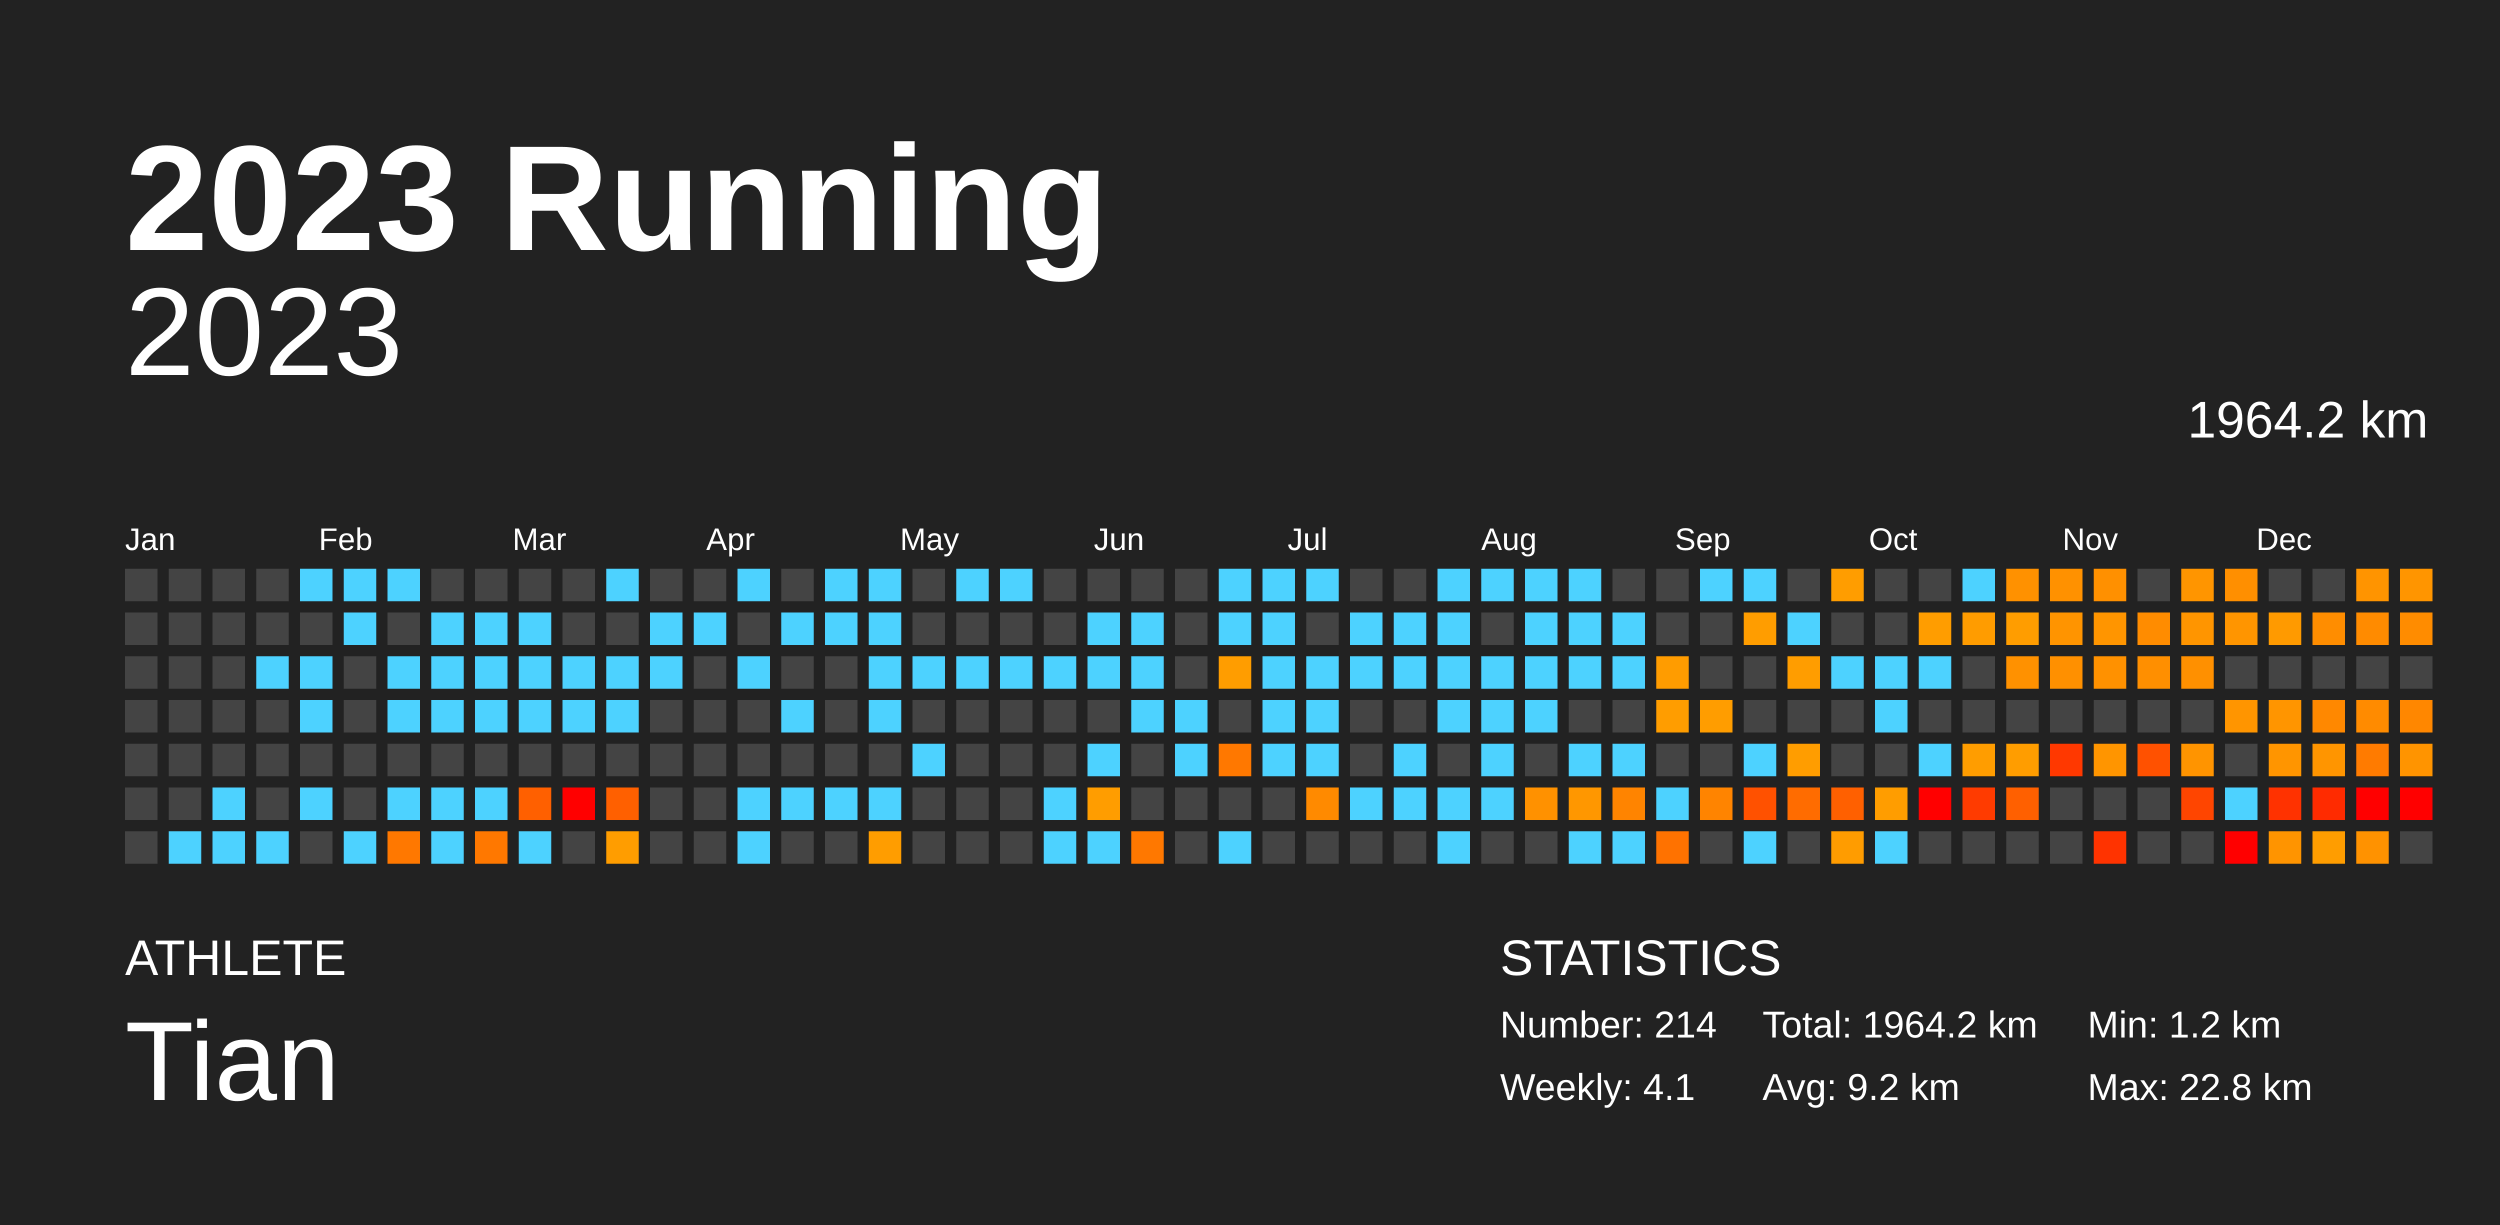
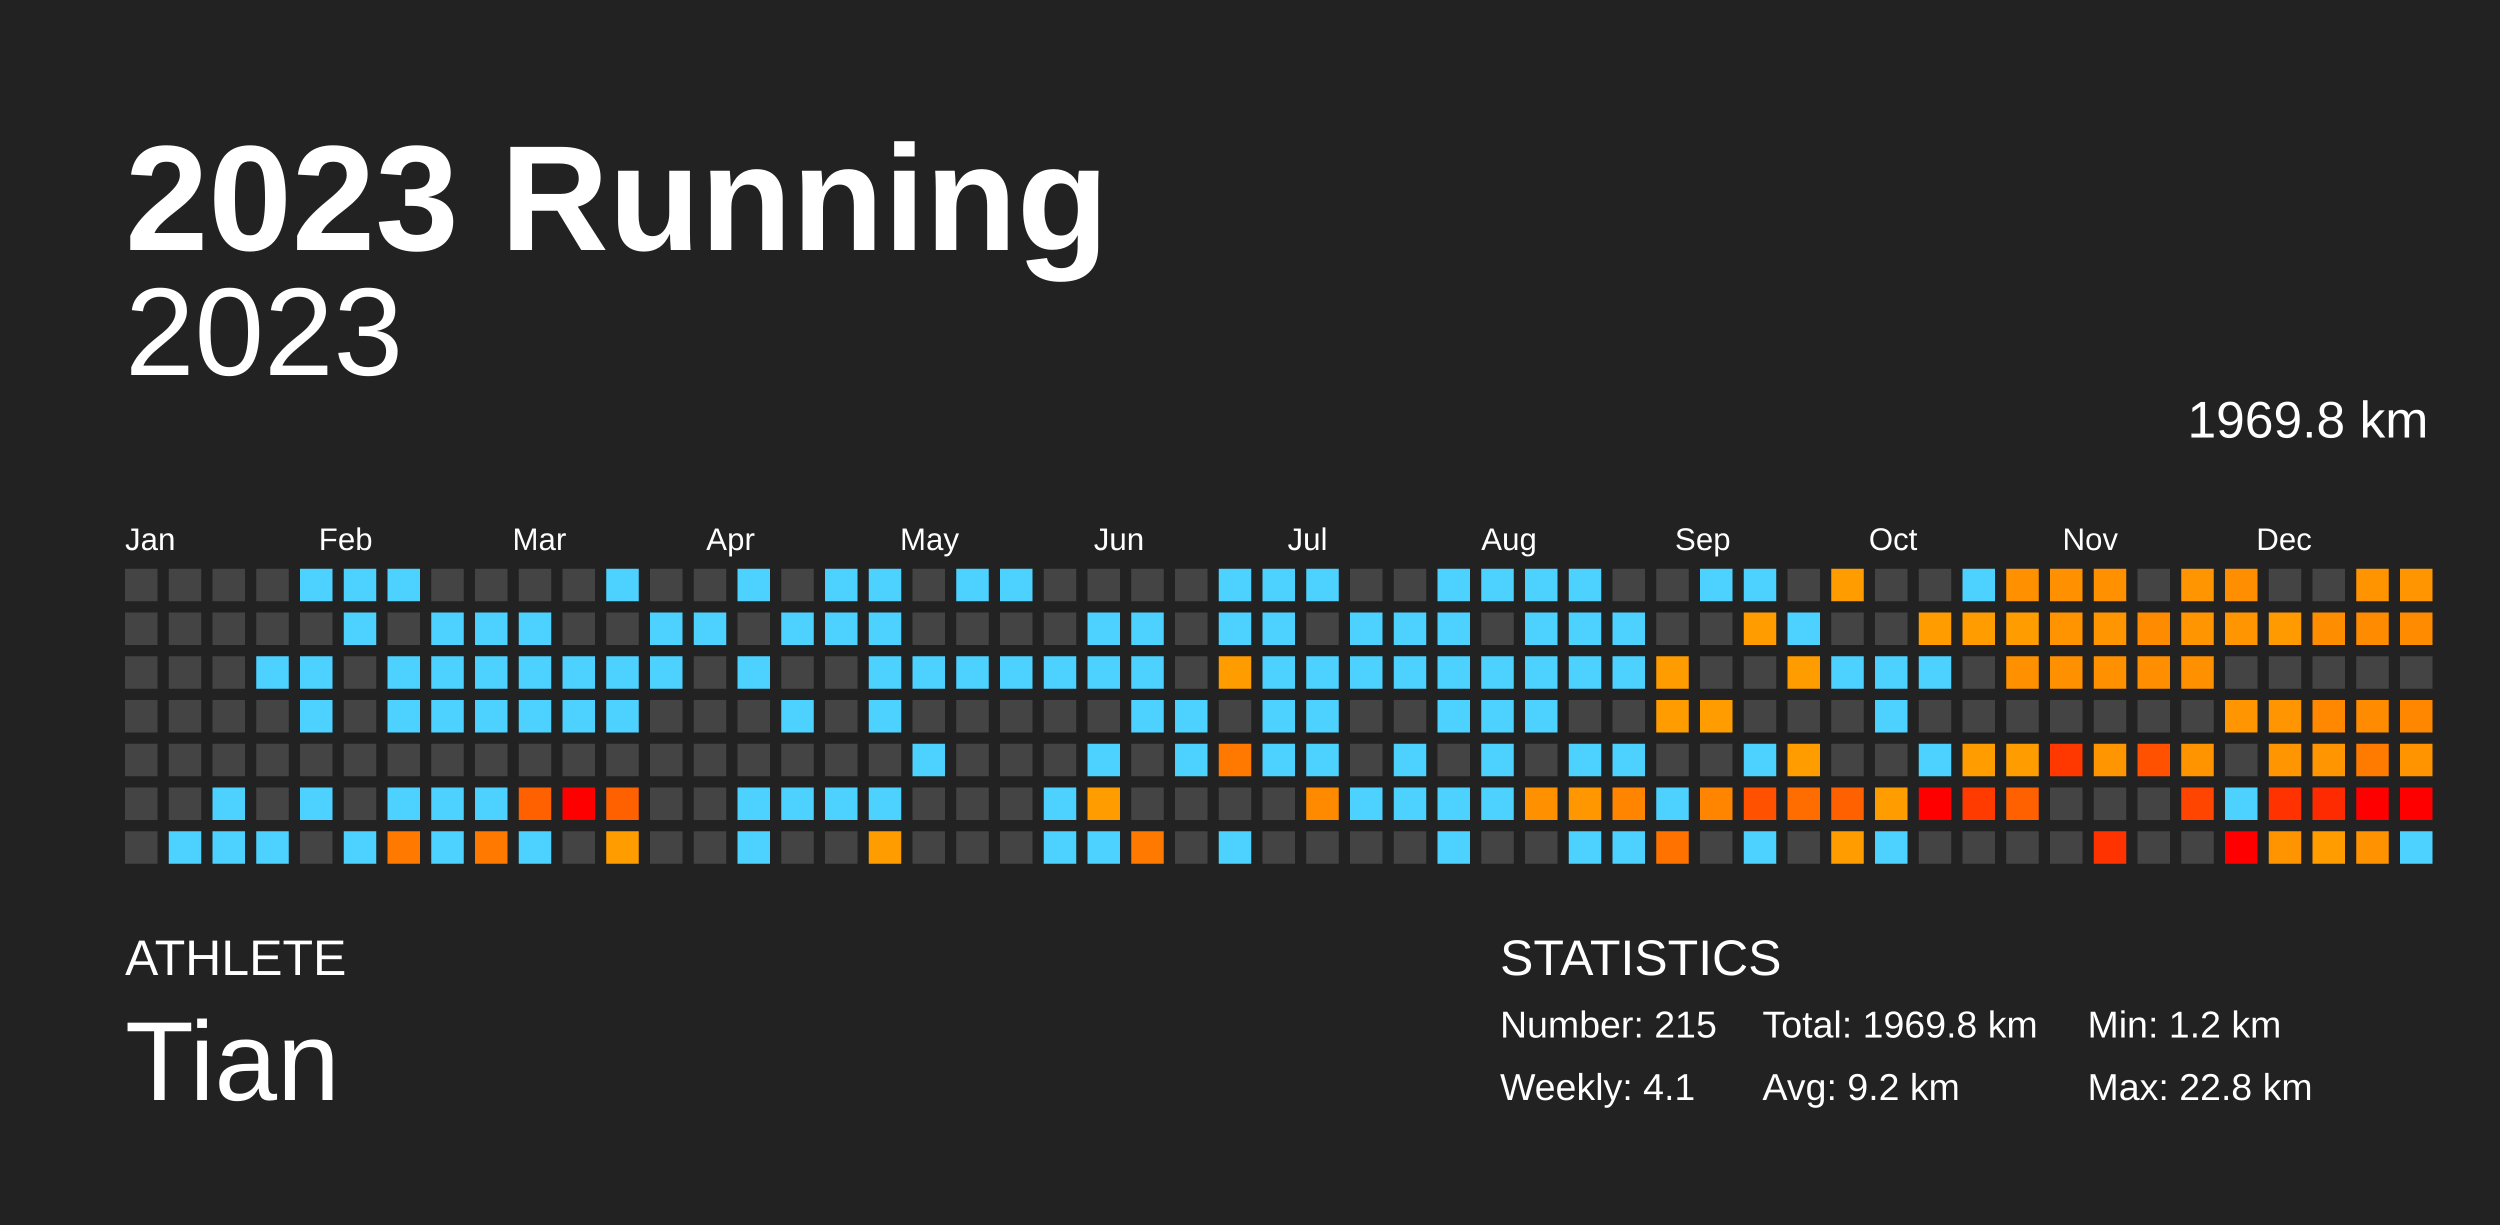
<svg xmlns="http://www.w3.org/2000/svg" baseProfile="full" height="98mm" version="1.1" viewBox="0,0,200,98" width="200mm">
  <defs />
  <rect fill="#222222" height="98" width="200" x="0" y="0" />
  <text fill="#FFFFFF" style="font-size:12px; font-family:Arial; font-weight:bold;" x="10" y="20">2023 Running</text>
  <text fill="#FFFFFF" style="font-size:4px; font-family:Arial" x="10" y="78">ATHLETE</text>
  <text fill="#FFFFFF" style="font-size:9px; font-family:Arial" x="10" y="88">Tian</text>
  <text fill="#FFFFFF" style="font-size:4px; font-family:Arial" x="120" y="78">STATISTICS</text>
-   <text fill="#FFFFFF" style="font-size:3px; font-family:Arial" x="120" y="83">Number: 214</text>
+   <text fill="#FFFFFF" style="font-size:3px; font-family:Arial" x="120" y="83">Number: 215</text>
  <text fill="#FFFFFF" style="font-size:3px; font-family:Arial" x="120" y="88">Weekly: 4.1</text>
-   <text fill="#FFFFFF" style="font-size:3px; font-family:Arial" x="141" y="83">Total: 1964.2 km</text>
+   <text fill="#FFFFFF" style="font-size:3px; font-family:Arial" x="141" y="83">Total: 1969.8 km</text>
  <text fill="#FFFFFF" style="font-size:3px; font-family:Arial" x="141" y="88">Avg: 9.2 km</text>
  <text fill="#FFFFFF" style="font-size:3px; font-family:Arial" x="167" y="83">Min: 1.2 km</text>
  <text fill="#FFFFFF" style="font-size:3px; font-family:Arial" x="167" y="88">Max: 22.8 km</text>
  <text alignment-baseline="hanging" fill="#FFFFFF" style="font-size:10.0px; font-family:Arial;" x="10" y="30">2023</text>
-   <text alignment-baseline="hanging" fill="#FFFFFF" style="font-size:4.125px; font-family:Arial;" x="175" y="35">1964.2 km</text>
+   <text alignment-baseline="hanging" fill="#FFFFFF" style="font-size:4.125px; font-family:Arial;" x="175" y="35">1969.8 km</text>
  <text fill="#FFFFFF" style="font-size:2.5px; font-family:Arial" x="10.0" y="44">Jan</text>
  <text fill="#FFFFFF" style="font-size:2.5px; font-family:Arial" x="25.5" y="44">Feb</text>
  <text fill="#FFFFFF" style="font-size:2.5px; font-family:Arial" x="41.0" y="44">Mar</text>
  <text fill="#FFFFFF" style="font-size:2.5px; font-family:Arial" x="56.5" y="44">Apr</text>
  <text fill="#FFFFFF" style="font-size:2.5px; font-family:Arial" x="72.0" y="44">May</text>
  <text fill="#FFFFFF" style="font-size:2.5px; font-family:Arial" x="87.5" y="44">Jun</text>
  <text fill="#FFFFFF" style="font-size:2.5px; font-family:Arial" x="103.0" y="44">Jul</text>
  <text fill="#FFFFFF" style="font-size:2.5px; font-family:Arial" x="118.5" y="44">Aug</text>
  <text fill="#FFFFFF" style="font-size:2.5px; font-family:Arial" x="134.0" y="44">Sep</text>
  <text fill="#FFFFFF" style="font-size:2.5px; font-family:Arial" x="149.5" y="44">Oct</text>
  <text fill="#FFFFFF" style="font-size:2.5px; font-family:Arial" x="165.0" y="44">Nov</text>
  <text fill="#FFFFFF" style="font-size:2.5px; font-family:Arial" x="180.5" y="44">Dec</text>
  <rect fill="#444444" height="2.6" width="2.6" x="10.0" y="45.5" />
  <rect fill="#444444" height="2.6" width="2.6" x="10.0" y="49.0" />
  <rect fill="#444444" height="2.6" width="2.6" x="10.0" y="52.5" />
  <rect fill="#444444" height="2.6" width="2.6" x="10.0" y="56.0" />
  <rect fill="#444444" height="2.6" width="2.6" x="10.0" y="59.5" />
  <rect fill="#444444" height="2.6" width="2.6" x="10.0" y="63.0" />
  <rect fill="#444444" height="2.6" width="2.6" x="10.0" y="66.5" />
  <rect fill="#444444" height="2.6" width="2.6" x="13.5" y="45.5" />
  <rect fill="#444444" height="2.6" width="2.6" x="13.5" y="49.0" />
  <rect fill="#444444" height="2.6" width="2.6" x="13.5" y="52.5" />
  <rect fill="#444444" height="2.6" width="2.6" x="13.5" y="56.0" />
  <rect fill="#444444" height="2.6" width="2.6" x="13.5" y="59.5" />
  <rect fill="#444444" height="2.6" width="2.6" x="13.5" y="63.0" />
  <rect fill="#4dd2ff" height="2.6" width="2.6" x="13.5" y="66.5" />
  <rect fill="#444444" height="2.6" width="2.6" x="17.0" y="45.5" />
  <rect fill="#444444" height="2.6" width="2.6" x="17.0" y="49.0" />
  <rect fill="#444444" height="2.6" width="2.6" x="17.0" y="52.5" />
  <rect fill="#444444" height="2.6" width="2.6" x="17.0" y="56.0" />
  <rect fill="#444444" height="2.6" width="2.6" x="17.0" y="59.5" />
  <rect fill="#4dd2ff" height="2.6" width="2.6" x="17.0" y="63.0" />
  <rect fill="#4dd2ff" height="2.6" width="2.6" x="17.0" y="66.5" />
  <rect fill="#444444" height="2.6" width="2.6" x="20.5" y="45.5" />
  <rect fill="#444444" height="2.6" width="2.6" x="20.5" y="49.0" />
  <rect fill="#4dd2ff" height="2.6" width="2.6" x="20.5" y="52.5" />
  <rect fill="#444444" height="2.6" width="2.6" x="20.5" y="56.0" />
  <rect fill="#444444" height="2.6" width="2.6" x="20.5" y="59.5" />
  <rect fill="#444444" height="2.6" width="2.6" x="20.5" y="63.0" />
  <rect fill="#4dd2ff" height="2.6" width="2.6" x="20.5" y="66.5" />
  <rect fill="#4dd2ff" height="2.6" width="2.6" x="24.0" y="45.5" />
  <rect fill="#444444" height="2.6" width="2.6" x="24.0" y="49.0" />
  <rect fill="#4dd2ff" height="2.6" width="2.6" x="24.0" y="52.5" />
  <rect fill="#4dd2ff" height="2.6" width="2.6" x="24.0" y="56.0" />
  <rect fill="#444444" height="2.6" width="2.6" x="24.0" y="59.5" />
  <rect fill="#4dd2ff" height="2.6" width="2.6" x="24.0" y="63.0" />
  <rect fill="#444444" height="2.6" width="2.6" x="24.0" y="66.5" />
  <rect fill="#4dd2ff" height="2.6" width="2.6" x="27.5" y="45.5" />
  <rect fill="#4dd2ff" height="2.6" width="2.6" x="27.5" y="49.0" />
  <rect fill="#444444" height="2.6" width="2.6" x="27.5" y="52.5" />
  <rect fill="#444444" height="2.6" width="2.6" x="27.5" y="56.0" />
  <rect fill="#444444" height="2.6" width="2.6" x="27.5" y="59.5" />
  <rect fill="#444444" height="2.6" width="2.6" x="27.5" y="63.0" />
  <rect fill="#4dd2ff" height="2.6" width="2.6" x="27.5" y="66.5" />
  <rect fill="#4dd2ff" height="2.6" width="2.6" x="31.0" y="45.5" />
  <rect fill="#444444" height="2.6" width="2.6" x="31.0" y="49.0" />
  <rect fill="#4dd2ff" height="2.6" width="2.6" x="31.0" y="52.5" />
  <rect fill="#4dd2ff" height="2.6" width="2.6" x="31.0" y="56.0" />
  <rect fill="#444444" height="2.6" width="2.6" x="31.0" y="59.5" />
  <rect fill="#4dd2ff" height="2.6" width="2.6" x="31.0" y="63.0" />
  <rect fill="#ff7800" height="2.6" width="2.6" x="31.0" y="66.5" />
  <rect fill="#444444" height="2.6" width="2.6" x="34.5" y="45.5" />
  <rect fill="#4dd2ff" height="2.6" width="2.6" x="34.5" y="49.0" />
  <rect fill="#4dd2ff" height="2.6" width="2.6" x="34.5" y="52.5" />
  <rect fill="#4dd2ff" height="2.6" width="2.6" x="34.5" y="56.0" />
  <rect fill="#444444" height="2.6" width="2.6" x="34.5" y="59.5" />
  <rect fill="#4dd2ff" height="2.6" width="2.6" x="34.5" y="63.0" />
  <rect fill="#4dd2ff" height="2.6" width="2.6" x="34.5" y="66.5" />
  <rect fill="#444444" height="2.6" width="2.6" x="38.0" y="45.5" />
  <rect fill="#4dd2ff" height="2.6" width="2.6" x="38.0" y="49.0" />
  <rect fill="#4dd2ff" height="2.6" width="2.6" x="38.0" y="52.5" />
  <rect fill="#4dd2ff" height="2.6" width="2.6" x="38.0" y="56.0" />
  <rect fill="#444444" height="2.6" width="2.6" x="38.0" y="59.5" />
  <rect fill="#4dd2ff" height="2.6" width="2.6" x="38.0" y="63.0" />
  <rect fill="#ff7800" height="2.6" width="2.6" x="38.0" y="66.5" />
  <rect fill="#444444" height="2.6" width="2.6" x="41.5" y="45.5" />
  <rect fill="#4dd2ff" height="2.6" width="2.6" x="41.5" y="49.0" />
  <rect fill="#4dd2ff" height="2.6" width="2.6" x="41.5" y="52.5" />
  <rect fill="#4dd2ff" height="2.6" width="2.6" x="41.5" y="56.0" />
  <rect fill="#444444" height="2.6" width="2.6" x="41.5" y="59.5" />
  <rect fill="#ff6000" height="2.6" width="2.6" x="41.5" y="63.0" />
  <rect fill="#4dd2ff" height="2.6" width="2.6" x="41.5" y="66.5" />
  <rect fill="#444444" height="2.6" width="2.6" x="45.0" y="45.5" />
  <rect fill="#444444" height="2.6" width="2.6" x="45.0" y="49.0" />
  <rect fill="#4dd2ff" height="2.6" width="2.6" x="45.0" y="52.5" />
  <rect fill="#4dd2ff" height="2.6" width="2.6" x="45.0" y="56.0" />
  <rect fill="#444444" height="2.6" width="2.6" x="45.0" y="59.5" />
  <rect fill="red" height="2.6" width="2.6" x="45.0" y="63.0" />
  <rect fill="#444444" height="2.6" width="2.6" x="45.0" y="66.5" />
  <rect fill="#4dd2ff" height="2.6" width="2.6" x="48.5" y="45.5" />
  <rect fill="#444444" height="2.6" width="2.6" x="48.5" y="49.0" />
  <rect fill="#4dd2ff" height="2.6" width="2.6" x="48.5" y="52.5" />
  <rect fill="#4dd2ff" height="2.6" width="2.6" x="48.5" y="56.0" />
  <rect fill="#444444" height="2.6" width="2.6" x="48.5" y="59.5" />
  <rect fill="#ff6000" height="2.6" width="2.6" x="48.5" y="63.0" />
  <rect fill="#ff9d00" height="2.6" width="2.6" x="48.5" y="66.5" />
  <rect fill="#444444" height="2.6" width="2.6" x="52.0" y="45.5" />
  <rect fill="#4dd2ff" height="2.6" width="2.6" x="52.0" y="49.0" />
  <rect fill="#4dd2ff" height="2.6" width="2.6" x="52.0" y="52.5" />
  <rect fill="#444444" height="2.6" width="2.6" x="52.0" y="56.0" />
  <rect fill="#444444" height="2.6" width="2.6" x="52.0" y="59.5" />
  <rect fill="#444444" height="2.6" width="2.6" x="52.0" y="63.0" />
  <rect fill="#444444" height="2.6" width="2.6" x="52.0" y="66.5" />
  <rect fill="#444444" height="2.6" width="2.6" x="55.5" y="45.5" />
  <rect fill="#4dd2ff" height="2.6" width="2.6" x="55.5" y="49.0" />
  <rect fill="#444444" height="2.6" width="2.6" x="55.5" y="52.5" />
  <rect fill="#444444" height="2.6" width="2.6" x="55.5" y="56.0" />
  <rect fill="#444444" height="2.6" width="2.6" x="55.5" y="59.5" />
  <rect fill="#444444" height="2.6" width="2.6" x="55.5" y="63.0" />
  <rect fill="#444444" height="2.6" width="2.6" x="55.5" y="66.5" />
  <rect fill="#4dd2ff" height="2.6" width="2.6" x="59.0" y="45.5" />
  <rect fill="#444444" height="2.6" width="2.6" x="59.0" y="49.0" />
  <rect fill="#4dd2ff" height="2.6" width="2.6" x="59.0" y="52.5" />
  <rect fill="#444444" height="2.6" width="2.6" x="59.0" y="56.0" />
  <rect fill="#444444" height="2.6" width="2.6" x="59.0" y="59.5" />
  <rect fill="#4dd2ff" height="2.6" width="2.6" x="59.0" y="63.0" />
  <rect fill="#4dd2ff" height="2.6" width="2.6" x="59.0" y="66.5" />
  <rect fill="#444444" height="2.6" width="2.6" x="62.5" y="45.5" />
  <rect fill="#4dd2ff" height="2.6" width="2.6" x="62.5" y="49.0" />
  <rect fill="#444444" height="2.6" width="2.6" x="62.5" y="52.5" />
  <rect fill="#4dd2ff" height="2.6" width="2.6" x="62.5" y="56.0" />
  <rect fill="#444444" height="2.6" width="2.6" x="62.5" y="59.5" />
  <rect fill="#4dd2ff" height="2.6" width="2.6" x="62.5" y="63.0" />
  <rect fill="#444444" height="2.6" width="2.6" x="62.5" y="66.5" />
  <rect fill="#4dd2ff" height="2.6" width="2.6" x="66.0" y="45.5" />
  <rect fill="#4dd2ff" height="2.6" width="2.6" x="66.0" y="49.0" />
  <rect fill="#444444" height="2.6" width="2.6" x="66.0" y="52.5" />
  <rect fill="#444444" height="2.6" width="2.6" x="66.0" y="56.0" />
  <rect fill="#444444" height="2.6" width="2.6" x="66.0" y="59.5" />
  <rect fill="#4dd2ff" height="2.6" width="2.6" x="66.0" y="63.0" />
  <rect fill="#444444" height="2.6" width="2.6" x="66.0" y="66.5" />
  <rect fill="#4dd2ff" height="2.6" width="2.6" x="69.5" y="45.5" />
  <rect fill="#4dd2ff" height="2.6" width="2.6" x="69.5" y="49.0" />
  <rect fill="#4dd2ff" height="2.6" width="2.6" x="69.5" y="52.5" />
  <rect fill="#4dd2ff" height="2.6" width="2.6" x="69.5" y="56.0" />
  <rect fill="#444444" height="2.6" width="2.6" x="69.5" y="59.5" />
  <rect fill="#4dd2ff" height="2.6" width="2.6" x="69.5" y="63.0" />
  <rect fill="#ff9d00" height="2.6" width="2.6" x="69.5" y="66.5" />
  <rect fill="#444444" height="2.6" width="2.6" x="73.0" y="45.5" />
  <rect fill="#444444" height="2.6" width="2.6" x="73.0" y="49.0" />
  <rect fill="#4dd2ff" height="2.6" width="2.6" x="73.0" y="52.5" />
  <rect fill="#444444" height="2.6" width="2.6" x="73.0" y="56.0" />
  <rect fill="#4dd2ff" height="2.6" width="2.6" x="73.0" y="59.5" />
  <rect fill="#444444" height="2.6" width="2.6" x="73.0" y="63.0" />
  <rect fill="#444444" height="2.6" width="2.6" x="73.0" y="66.5" />
  <rect fill="#4dd2ff" height="2.6" width="2.6" x="76.5" y="45.5" />
  <rect fill="#444444" height="2.6" width="2.6" x="76.5" y="49.0" />
  <rect fill="#4dd2ff" height="2.6" width="2.6" x="76.5" y="52.5" />
  <rect fill="#444444" height="2.6" width="2.6" x="76.5" y="56.0" />
  <rect fill="#444444" height="2.6" width="2.6" x="76.5" y="59.5" />
  <rect fill="#444444" height="2.6" width="2.6" x="76.5" y="63.0" />
  <rect fill="#444444" height="2.6" width="2.6" x="76.5" y="66.5" />
  <rect fill="#4dd2ff" height="2.6" width="2.6" x="80.0" y="45.5" />
  <rect fill="#444444" height="2.6" width="2.6" x="80.0" y="49.0" />
  <rect fill="#4dd2ff" height="2.6" width="2.6" x="80.0" y="52.5" />
  <rect fill="#444444" height="2.6" width="2.6" x="80.0" y="56.0" />
  <rect fill="#444444" height="2.6" width="2.6" x="80.0" y="59.5" />
  <rect fill="#444444" height="2.6" width="2.6" x="80.0" y="63.0" />
  <rect fill="#444444" height="2.6" width="2.6" x="80.0" y="66.5" />
  <rect fill="#444444" height="2.6" width="2.6" x="83.5" y="45.5" />
  <rect fill="#444444" height="2.6" width="2.6" x="83.5" y="49.0" />
  <rect fill="#4dd2ff" height="2.6" width="2.6" x="83.5" y="52.5" />
  <rect fill="#444444" height="2.6" width="2.6" x="83.5" y="56.0" />
  <rect fill="#444444" height="2.6" width="2.6" x="83.5" y="59.5" />
  <rect fill="#4dd2ff" height="2.6" width="2.6" x="83.5" y="63.0" />
  <rect fill="#4dd2ff" height="2.6" width="2.6" x="83.5" y="66.5" />
  <rect fill="#444444" height="2.6" width="2.6" x="87.0" y="45.5" />
  <rect fill="#4dd2ff" height="2.6" width="2.6" x="87.0" y="49.0" />
  <rect fill="#4dd2ff" height="2.6" width="2.6" x="87.0" y="52.5" />
  <rect fill="#444444" height="2.6" width="2.6" x="87.0" y="56.0" />
  <rect fill="#4dd2ff" height="2.6" width="2.6" x="87.0" y="59.5" />
  <rect fill="#ff9d00" height="2.6" width="2.6" x="87.0" y="63.0" />
  <rect fill="#4dd2ff" height="2.6" width="2.6" x="87.0" y="66.5" />
  <rect fill="#444444" height="2.6" width="2.6" x="90.5" y="45.5" />
  <rect fill="#4dd2ff" height="2.6" width="2.6" x="90.5" y="49.0" />
  <rect fill="#4dd2ff" height="2.6" width="2.6" x="90.5" y="52.5" />
  <rect fill="#4dd2ff" height="2.6" width="2.6" x="90.5" y="56.0" />
  <rect fill="#444444" height="2.6" width="2.6" x="90.5" y="59.5" />
  <rect fill="#444444" height="2.6" width="2.6" x="90.5" y="63.0" />
  <rect fill="#ff7800" height="2.6" width="2.6" x="90.5" y="66.5" />
  <rect fill="#444444" height="2.6" width="2.6" x="94.0" y="45.5" />
  <rect fill="#444444" height="2.6" width="2.6" x="94.0" y="49.0" />
  <rect fill="#444444" height="2.6" width="2.6" x="94.0" y="52.5" />
  <rect fill="#4dd2ff" height="2.6" width="2.6" x="94.0" y="56.0" />
  <rect fill="#4dd2ff" height="2.6" width="2.6" x="94.0" y="59.5" />
  <rect fill="#444444" height="2.6" width="2.6" x="94.0" y="63.0" />
  <rect fill="#444444" height="2.6" width="2.6" x="94.0" y="66.5" />
  <rect fill="#4dd2ff" height="2.6" width="2.6" x="97.5" y="45.5" />
  <rect fill="#4dd2ff" height="2.6" width="2.6" x="97.5" y="49.0" />
  <rect fill="#ff9d00" height="2.6" width="2.6" x="97.5" y="52.5" />
  <rect fill="#444444" height="2.6" width="2.6" x="97.5" y="56.0" />
  <rect fill="#ff7800" height="2.6" width="2.6" x="97.5" y="59.5" />
  <rect fill="#444444" height="2.6" width="2.6" x="97.5" y="63.0" />
  <rect fill="#4dd2ff" height="2.6" width="2.6" x="97.5" y="66.5" />
  <rect fill="#4dd2ff" height="2.6" width="2.6" x="101.0" y="45.5" />
  <rect fill="#4dd2ff" height="2.6" width="2.6" x="101.0" y="49.0" />
  <rect fill="#4dd2ff" height="2.6" width="2.6" x="101.0" y="52.5" />
  <rect fill="#4dd2ff" height="2.6" width="2.6" x="101.0" y="56.0" />
  <rect fill="#4dd2ff" height="2.6" width="2.6" x="101.0" y="59.5" />
  <rect fill="#444444" height="2.6" width="2.6" x="101.0" y="63.0" />
  <rect fill="#444444" height="2.6" width="2.6" x="101.0" y="66.5" />
  <rect fill="#4dd2ff" height="2.6" width="2.6" x="104.5" y="45.5" />
  <rect fill="#444444" height="2.6" width="2.6" x="104.5" y="49.0" />
  <rect fill="#4dd2ff" height="2.6" width="2.6" x="104.5" y="52.5" />
  <rect fill="#4dd2ff" height="2.6" width="2.6" x="104.5" y="56.0" />
  <rect fill="#4dd2ff" height="2.6" width="2.6" x="104.5" y="59.5" />
  <rect fill="#ff8a00" height="2.6" width="2.6" x="104.5" y="63.0" />
  <rect fill="#444444" height="2.6" width="2.6" x="104.5" y="66.5" />
  <rect fill="#444444" height="2.6" width="2.6" x="108.0" y="45.5" />
  <rect fill="#4dd2ff" height="2.6" width="2.6" x="108.0" y="49.0" />
  <rect fill="#4dd2ff" height="2.6" width="2.6" x="108.0" y="52.5" />
  <rect fill="#444444" height="2.6" width="2.6" x="108.0" y="56.0" />
  <rect fill="#444444" height="2.6" width="2.6" x="108.0" y="59.5" />
  <rect fill="#4dd2ff" height="2.6" width="2.6" x="108.0" y="63.0" />
  <rect fill="#444444" height="2.6" width="2.6" x="108.0" y="66.5" />
  <rect fill="#444444" height="2.6" width="2.6" x="111.5" y="45.5" />
  <rect fill="#4dd2ff" height="2.6" width="2.6" x="111.5" y="49.0" />
  <rect fill="#4dd2ff" height="2.6" width="2.6" x="111.5" y="52.5" />
  <rect fill="#444444" height="2.6" width="2.6" x="111.5" y="56.0" />
  <rect fill="#4dd2ff" height="2.6" width="2.6" x="111.5" y="59.5" />
  <rect fill="#4dd2ff" height="2.6" width="2.6" x="111.5" y="63.0" />
  <rect fill="#444444" height="2.6" width="2.6" x="111.5" y="66.5" />
  <rect fill="#4dd2ff" height="2.6" width="2.6" x="115.0" y="45.5" />
  <rect fill="#4dd2ff" height="2.6" width="2.6" x="115.0" y="49.0" />
  <rect fill="#4dd2ff" height="2.6" width="2.6" x="115.0" y="52.5" />
  <rect fill="#4dd2ff" height="2.6" width="2.6" x="115.0" y="56.0" />
  <rect fill="#444444" height="2.6" width="2.6" x="115.0" y="59.5" />
  <rect fill="#4dd2ff" height="2.6" width="2.6" x="115.0" y="63.0" />
  <rect fill="#4dd2ff" height="2.6" width="2.6" x="115.0" y="66.5" />
  <rect fill="#4dd2ff" height="2.6" width="2.6" x="118.5" y="45.5" />
  <rect fill="#444444" height="2.6" width="2.6" x="118.5" y="49.0" />
  <rect fill="#4dd2ff" height="2.6" width="2.6" x="118.5" y="52.5" />
  <rect fill="#4dd2ff" height="2.6" width="2.6" x="118.5" y="56.0" />
  <rect fill="#4dd2ff" height="2.6" width="2.6" x="118.5" y="59.5" />
  <rect fill="#4dd2ff" height="2.6" width="2.6" x="118.5" y="63.0" />
  <rect fill="#444444" height="2.6" width="2.6" x="118.5" y="66.5" />
  <rect fill="#4dd2ff" height="2.6" width="2.6" x="122.0" y="45.5" />
  <rect fill="#4dd2ff" height="2.6" width="2.6" x="122.0" y="49.0" />
  <rect fill="#4dd2ff" height="2.6" width="2.6" x="122.0" y="52.5" />
  <rect fill="#4dd2ff" height="2.6" width="2.6" x="122.0" y="56.0" />
  <rect fill="#444444" height="2.6" width="2.6" x="122.0" y="59.5" />
  <rect fill="#ff9100" height="2.6" width="2.6" x="122.0" y="63.0" />
  <rect fill="#444444" height="2.6" width="2.6" x="122.0" y="66.5" />
  <rect fill="#4dd2ff" height="2.6" width="2.6" x="125.5" y="45.5" />
  <rect fill="#4dd2ff" height="2.6" width="2.6" x="125.5" y="49.0" />
  <rect fill="#4dd2ff" height="2.6" width="2.6" x="125.5" y="52.5" />
  <rect fill="#444444" height="2.6" width="2.6" x="125.5" y="56.0" />
  <rect fill="#4dd2ff" height="2.6" width="2.6" x="125.5" y="59.5" />
  <rect fill="#ff9700" height="2.6" width="2.6" x="125.5" y="63.0" />
  <rect fill="#4dd2ff" height="2.6" width="2.6" x="125.5" y="66.5" />
  <rect fill="#444444" height="2.6" width="2.6" x="129.0" y="45.5" />
  <rect fill="#4dd2ff" height="2.6" width="2.6" x="129.0" y="49.0" />
  <rect fill="#4dd2ff" height="2.6" width="2.6" x="129.0" y="52.5" />
  <rect fill="#444444" height="2.6" width="2.6" x="129.0" y="56.0" />
  <rect fill="#4dd2ff" height="2.6" width="2.6" x="129.0" y="59.5" />
  <rect fill="#ff8400" height="2.6" width="2.6" x="129.0" y="63.0" />
  <rect fill="#4dd2ff" height="2.6" width="2.6" x="129.0" y="66.5" />
  <rect fill="#444444" height="2.6" width="2.6" x="132.5" y="45.5" />
  <rect fill="#444444" height="2.6" width="2.6" x="132.5" y="49.0" />
  <rect fill="#ff9c00" height="2.6" width="2.6" x="132.5" y="52.5" />
  <rect fill="#ff9d00" height="2.6" width="2.6" x="132.5" y="56.0" />
  <rect fill="#444444" height="2.6" width="2.6" x="132.5" y="59.5" />
  <rect fill="#4dd2ff" height="2.6" width="2.6" x="132.5" y="63.0" />
  <rect fill="#ff7200" height="2.6" width="2.6" x="132.5" y="66.5" />
  <rect fill="#4dd2ff" height="2.6" width="2.6" x="136.0" y="45.5" />
  <rect fill="#444444" height="2.6" width="2.6" x="136.0" y="49.0" />
  <rect fill="#444444" height="2.6" width="2.6" x="136.0" y="52.5" />
  <rect fill="#ff9d00" height="2.6" width="2.6" x="136.0" y="56.0" />
  <rect fill="#444444" height="2.6" width="2.6" x="136.0" y="59.5" />
  <rect fill="#ff8400" height="2.6" width="2.6" x="136.0" y="63.0" />
  <rect fill="#444444" height="2.6" width="2.6" x="136.0" y="66.5" />
  <rect fill="#4dd2ff" height="2.6" width="2.6" x="139.5" y="45.5" />
  <rect fill="#ff9d00" height="2.6" width="2.6" x="139.5" y="49.0" />
  <rect fill="#444444" height="2.6" width="2.6" x="139.5" y="52.5" />
  <rect fill="#444444" height="2.6" width="2.6" x="139.5" y="56.0" />
  <rect fill="#4dd2ff" height="2.6" width="2.6" x="139.5" y="59.5" />
  <rect fill="#ff5100" height="2.6" width="2.6" x="139.5" y="63.0" />
  <rect fill="#4dd2ff" height="2.6" width="2.6" x="139.5" y="66.5" />
  <rect fill="#444444" height="2.6" width="2.6" x="143.0" y="45.5" />
  <rect fill="#4dd2ff" height="2.6" width="2.6" x="143.0" y="49.0" />
  <rect fill="#ff9d00" height="2.6" width="2.6" x="143.0" y="52.5" />
  <rect fill="#444444" height="2.6" width="2.6" x="143.0" y="56.0" />
  <rect fill="#ff9d00" height="2.6" width="2.6" x="143.0" y="59.5" />
  <rect fill="#ff6c00" height="2.6" width="2.6" x="143.0" y="63.0" />
  <rect fill="#444444" height="2.6" width="2.6" x="143.0" y="66.5" />
  <rect fill="#ff9d00" height="2.6" width="2.6" x="146.5" y="45.5" />
  <rect fill="#444444" height="2.6" width="2.6" x="146.5" y="49.0" />
  <rect fill="#4dd2ff" height="2.6" width="2.6" x="146.5" y="52.5" />
  <rect fill="#444444" height="2.6" width="2.6" x="146.5" y="56.0" />
  <rect fill="#444444" height="2.6" width="2.6" x="146.5" y="59.5" />
  <rect fill="#ff6000" height="2.6" width="2.6" x="146.5" y="63.0" />
  <rect fill="#ff9c00" height="2.6" width="2.6" x="146.5" y="66.5" />
  <rect fill="#444444" height="2.6" width="2.6" x="150.0" y="45.5" />
  <rect fill="#444444" height="2.6" width="2.6" x="150.0" y="49.0" />
  <rect fill="#4dd2ff" height="2.6" width="2.6" x="150.0" y="52.5" />
  <rect fill="#4dd2ff" height="2.6" width="2.6" x="150.0" y="56.0" />
  <rect fill="#444444" height="2.6" width="2.6" x="150.0" y="59.5" />
  <rect fill="#ff9d00" height="2.6" width="2.6" x="150.0" y="63.0" />
  <rect fill="#4dd2ff" height="2.6" width="2.6" x="150.0" y="66.5" />
  <rect fill="#444444" height="2.6" width="2.6" x="153.5" y="45.5" />
  <rect fill="#ff9d00" height="2.6" width="2.6" x="153.5" y="49.0" />
  <rect fill="#4dd2ff" height="2.6" width="2.6" x="153.5" y="52.5" />
  <rect fill="#444444" height="2.6" width="2.6" x="153.5" y="56.0" />
  <rect fill="#4dd2ff" height="2.6" width="2.6" x="153.5" y="59.5" />
  <rect fill="red" height="2.6" width="2.6" x="153.5" y="63.0" />
  <rect fill="#444444" height="2.6" width="2.6" x="153.5" y="66.5" />
  <rect fill="#4dd2ff" height="2.6" width="2.6" x="157.0" y="45.5" />
  <rect fill="#ff9c00" height="2.6" width="2.6" x="157.0" y="49.0" />
  <rect fill="#444444" height="2.6" width="2.6" x="157.0" y="52.5" />
  <rect fill="#444444" height="2.6" width="2.6" x="157.0" y="56.0" />
  <rect fill="#ff9d00" height="2.6" width="2.6" x="157.0" y="59.5" />
  <rect fill="#ff3b00" height="2.6" width="2.6" x="157.0" y="63.0" />
  <rect fill="#444444" height="2.6" width="2.6" x="157.0" y="66.5" />
  <rect fill="#ff9100" height="2.6" width="2.6" x="160.5" y="45.5" />
  <rect fill="#ff9d00" height="2.6" width="2.6" x="160.5" y="49.0" />
  <rect fill="#ff9100" height="2.6" width="2.6" x="160.5" y="52.5" />
  <rect fill="#444444" height="2.6" width="2.6" x="160.5" y="56.0" />
  <rect fill="#ff9d00" height="2.6" width="2.6" x="160.5" y="59.5" />
  <rect fill="#ff6000" height="2.6" width="2.6" x="160.5" y="63.0" />
  <rect fill="#444444" height="2.6" width="2.6" x="160.5" y="66.5" />
  <rect fill="#ff9100" height="2.6" width="2.6" x="164.0" y="45.5" />
  <rect fill="#ff9400" height="2.6" width="2.6" x="164.0" y="49.0" />
  <rect fill="#ff9000" height="2.6" width="2.6" x="164.0" y="52.5" />
  <rect fill="#444444" height="2.6" width="2.6" x="164.0" y="56.0" />
  <rect fill="#ff3800" height="2.6" width="2.6" x="164.0" y="59.5" />
  <rect fill="#444444" height="2.6" width="2.6" x="164.0" y="63.0" />
  <rect fill="#444444" height="2.6" width="2.6" x="164.0" y="66.5" />
  <rect fill="#ff9000" height="2.6" width="2.6" x="167.5" y="45.5" />
  <rect fill="#ff9500" height="2.6" width="2.6" x="167.5" y="49.0" />
  <rect fill="#ff9100" height="2.6" width="2.6" x="167.5" y="52.5" />
  <rect fill="#444444" height="2.6" width="2.6" x="167.5" y="56.0" />
  <rect fill="#ff9500" height="2.6" width="2.6" x="167.5" y="59.5" />
  <rect fill="#444444" height="2.6" width="2.6" x="167.5" y="63.0" />
  <rect fill="#ff3300" height="2.6" width="2.6" x="167.5" y="66.5" />
  <rect fill="#444444" height="2.6" width="2.6" x="171.0" y="45.5" />
  <rect fill="#ff8c00" height="2.6" width="2.6" x="171.0" y="49.0" />
  <rect fill="#ff8f00" height="2.6" width="2.6" x="171.0" y="52.5" />
  <rect fill="#444444" height="2.6" width="2.6" x="171.0" y="56.0" />
  <rect fill="#ff5100" height="2.6" width="2.6" x="171.0" y="59.5" />
  <rect fill="#444444" height="2.6" width="2.6" x="171.0" y="63.0" />
  <rect fill="#444444" height="2.6" width="2.6" x="171.0" y="66.5" />
  <rect fill="#ff9500" height="2.6" width="2.6" x="174.5" y="45.5" />
  <rect fill="#ff9500" height="2.6" width="2.6" x="174.5" y="49.0" />
  <rect fill="#ff9000" height="2.6" width="2.6" x="174.5" y="52.5" />
  <rect fill="#444444" height="2.6" width="2.6" x="174.5" y="56.0" />
  <rect fill="#ff9400" height="2.6" width="2.6" x="174.5" y="59.5" />
  <rect fill="#ff4500" height="2.6" width="2.6" x="174.5" y="63.0" />
  <rect fill="#444444" height="2.6" width="2.6" x="174.5" y="66.5" />
  <rect fill="#ff8f00" height="2.6" width="2.6" x="178.0" y="45.5" />
  <rect fill="#ff9500" height="2.6" width="2.6" x="178.0" y="49.0" />
  <rect fill="#444444" height="2.6" width="2.6" x="178.0" y="52.5" />
  <rect fill="#ff9500" height="2.6" width="2.6" x="178.0" y="56.0" />
  <rect fill="#444444" height="2.6" width="2.6" x="178.0" y="59.5" />
  <rect fill="#4dd2ff" height="2.6" width="2.6" x="178.0" y="63.0" />
  <rect fill="red" height="2.6" width="2.6" x="178.0" y="66.5" />
  <rect fill="#444444" height="2.6" width="2.6" x="181.5" y="45.5" />
  <rect fill="#ff9a00" height="2.6" width="2.6" x="181.5" y="49.0" />
  <rect fill="#444444" height="2.6" width="2.6" x="181.5" y="52.5" />
  <rect fill="#ff9500" height="2.6" width="2.6" x="181.5" y="56.0" />
  <rect fill="#ff9500" height="2.6" width="2.6" x="181.5" y="59.5" />
  <rect fill="#ff3200" height="2.6" width="2.6" x="181.5" y="63.0" />
  <rect fill="#ff9400" height="2.6" width="2.6" x="181.5" y="66.5" />
  <rect fill="#444444" height="2.6" width="2.6" x="185.0" y="45.5" />
  <rect fill="#ff8d00" height="2.6" width="2.6" x="185.0" y="49.0" />
  <rect fill="#444444" height="2.6" width="2.6" x="185.0" y="52.5" />
  <rect fill="#ff8800" height="2.6" width="2.6" x="185.0" y="56.0" />
  <rect fill="#ff9500" height="2.6" width="2.6" x="185.0" y="59.5" />
  <rect fill="#ff2b00" height="2.6" width="2.6" x="185.0" y="63.0" />
  <rect fill="#ff9d00" height="2.6" width="2.6" x="185.0" y="66.5" />
  <rect fill="#ff9400" height="2.6" width="2.6" x="188.5" y="45.5" />
  <rect fill="#ff8b00" height="2.6" width="2.6" x="188.5" y="49.0" />
  <rect fill="#444444" height="2.6" width="2.6" x="188.5" y="52.5" />
  <rect fill="#ff8b00" height="2.6" width="2.6" x="188.5" y="56.0" />
  <rect fill="#ff7b00" height="2.6" width="2.6" x="188.5" y="59.5" />
  <rect fill="red" height="2.6" width="2.6" x="188.5" y="63.0" />
  <rect fill="#ff9200" height="2.6" width="2.6" x="188.5" y="66.5" />
  <rect fill="#ff9500" height="2.6" width="2.6" x="192.0" y="45.5" />
  <rect fill="#ff8c00" height="2.6" width="2.6" x="192.0" y="49.0" />
  <rect fill="#444444" height="2.6" width="2.6" x="192.0" y="52.5" />
  <rect fill="#ff8700" height="2.6" width="2.6" x="192.0" y="56.0" />
  <rect fill="#ff9400" height="2.6" width="2.6" x="192.0" y="59.5" />
  <rect fill="red" height="2.6" width="2.6" x="192.0" y="63.0" />
-   <rect fill="#444444" height="2.6" width="2.6" x="192.0" y="66.5" />
+   <rect fill="#4dd2ff" height="2.6" width="2.6" x="192.0" y="66.5" />
</svg>
